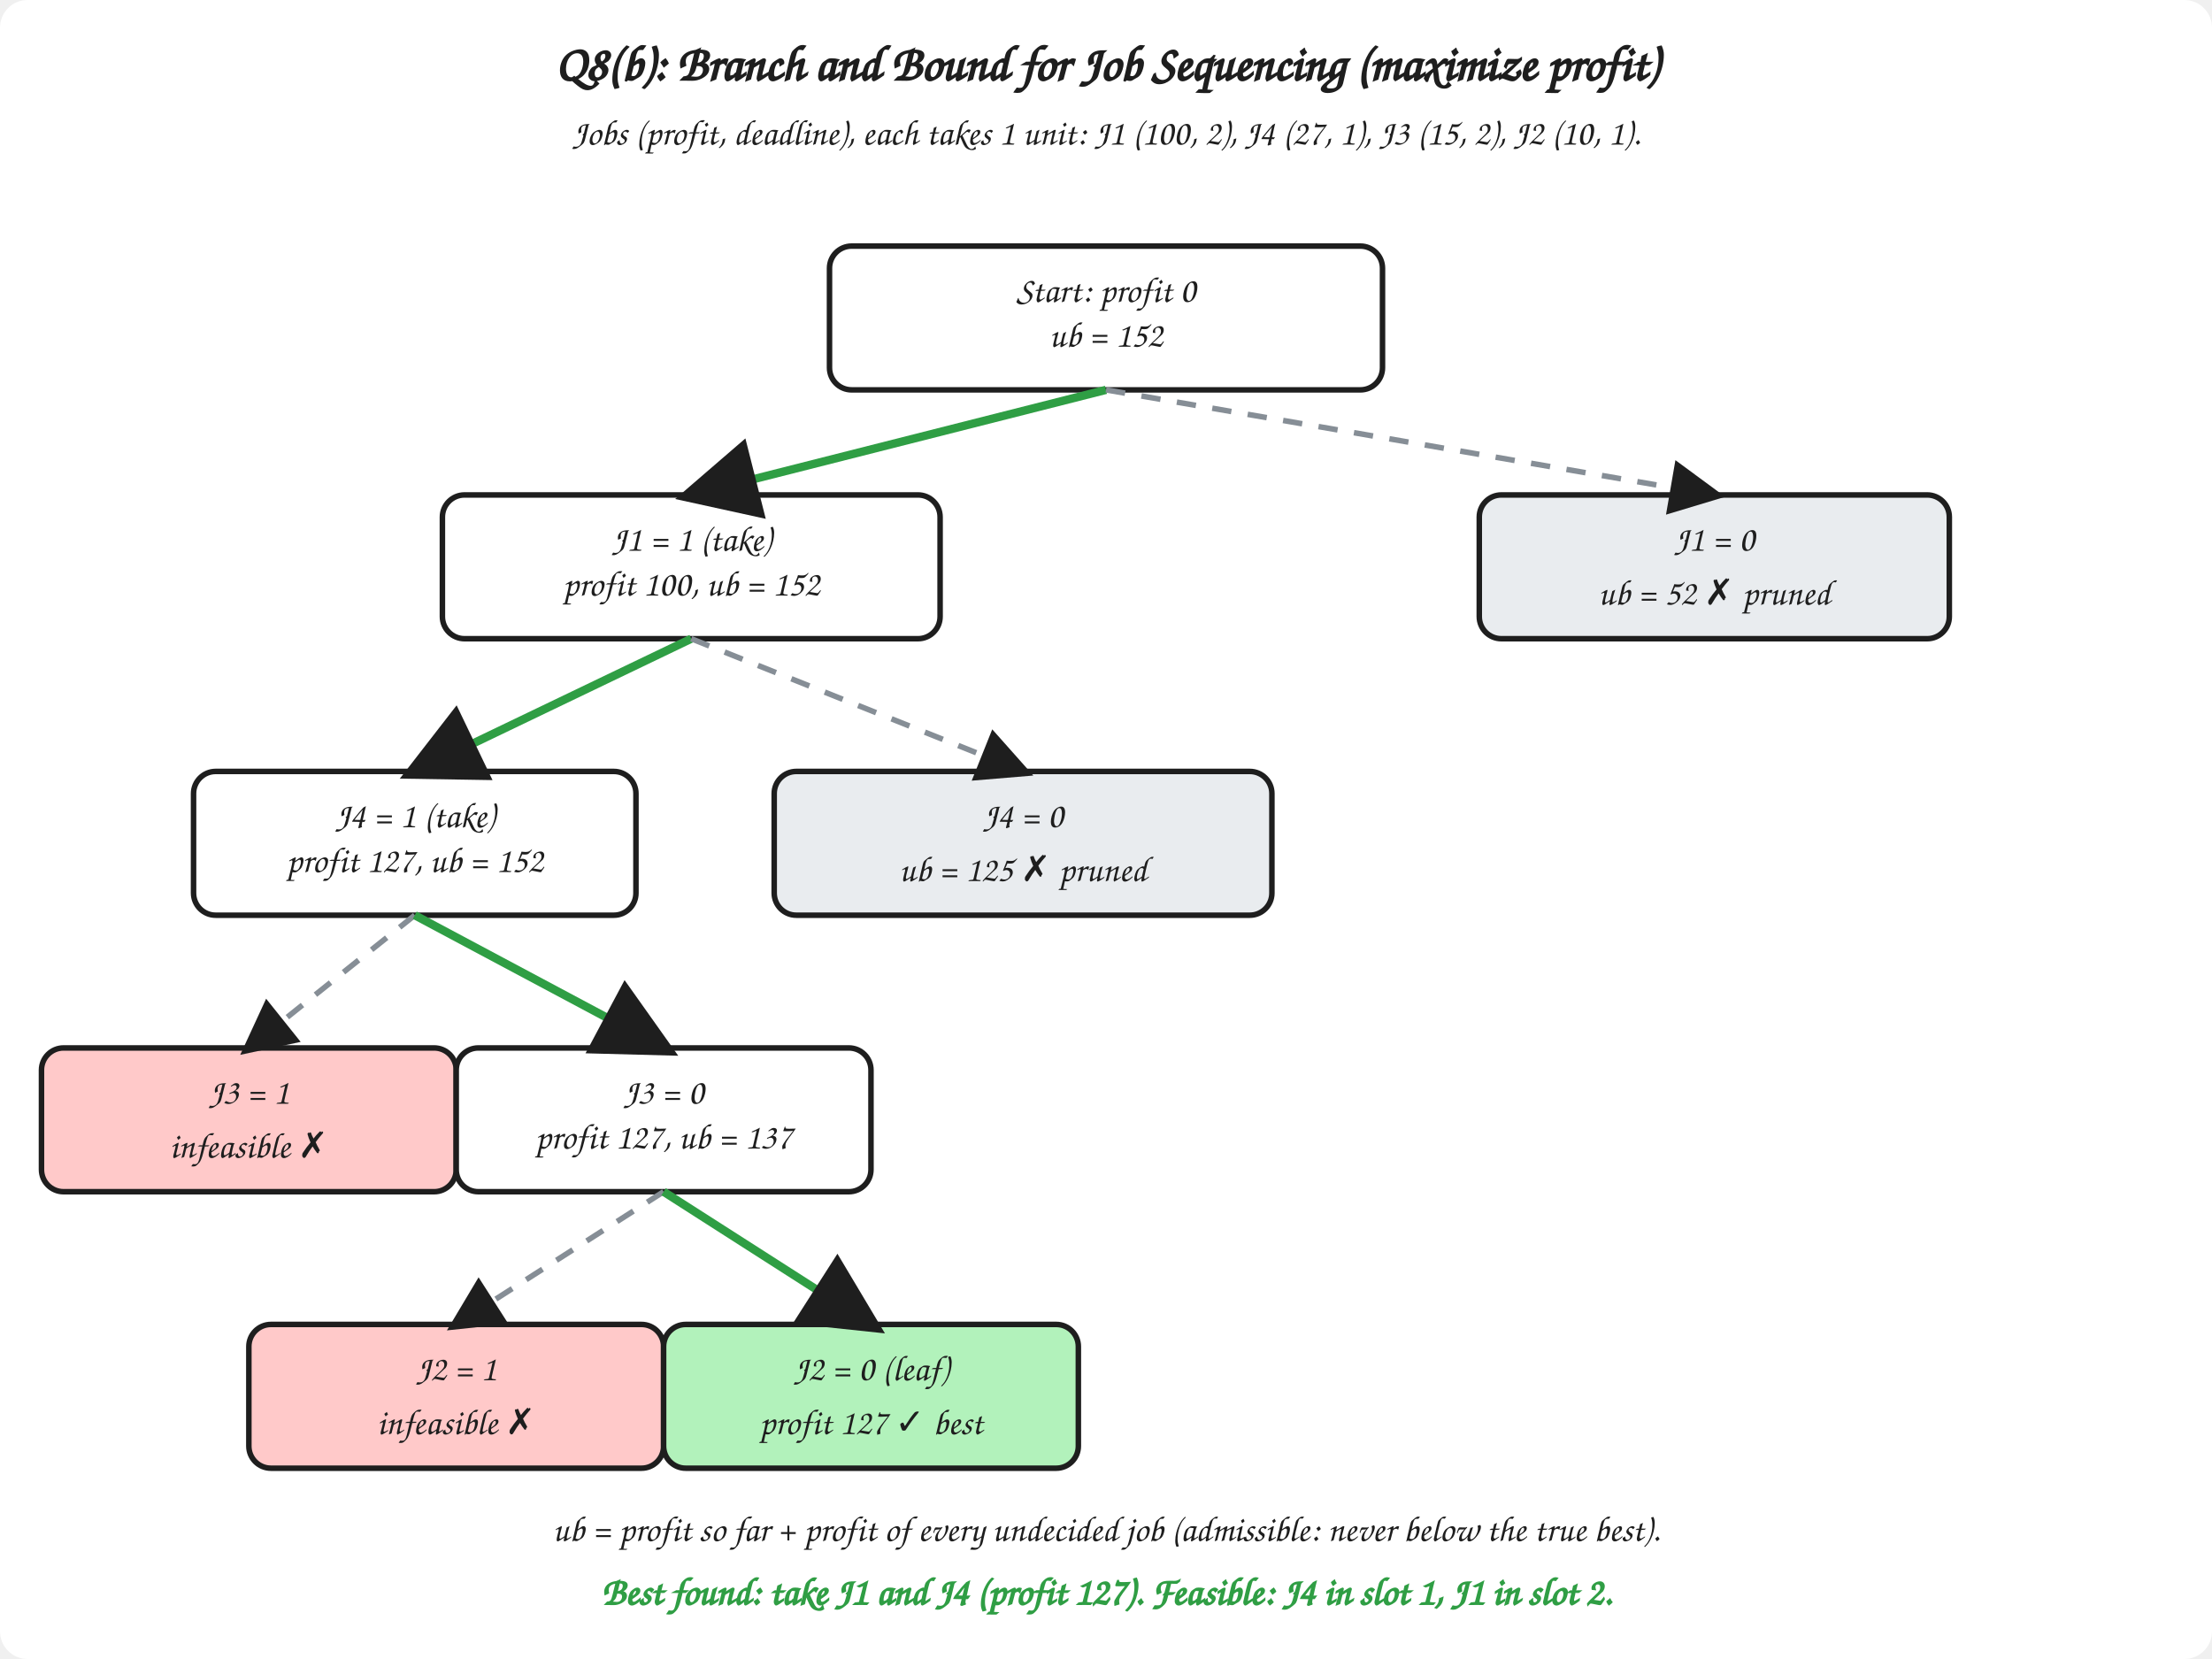
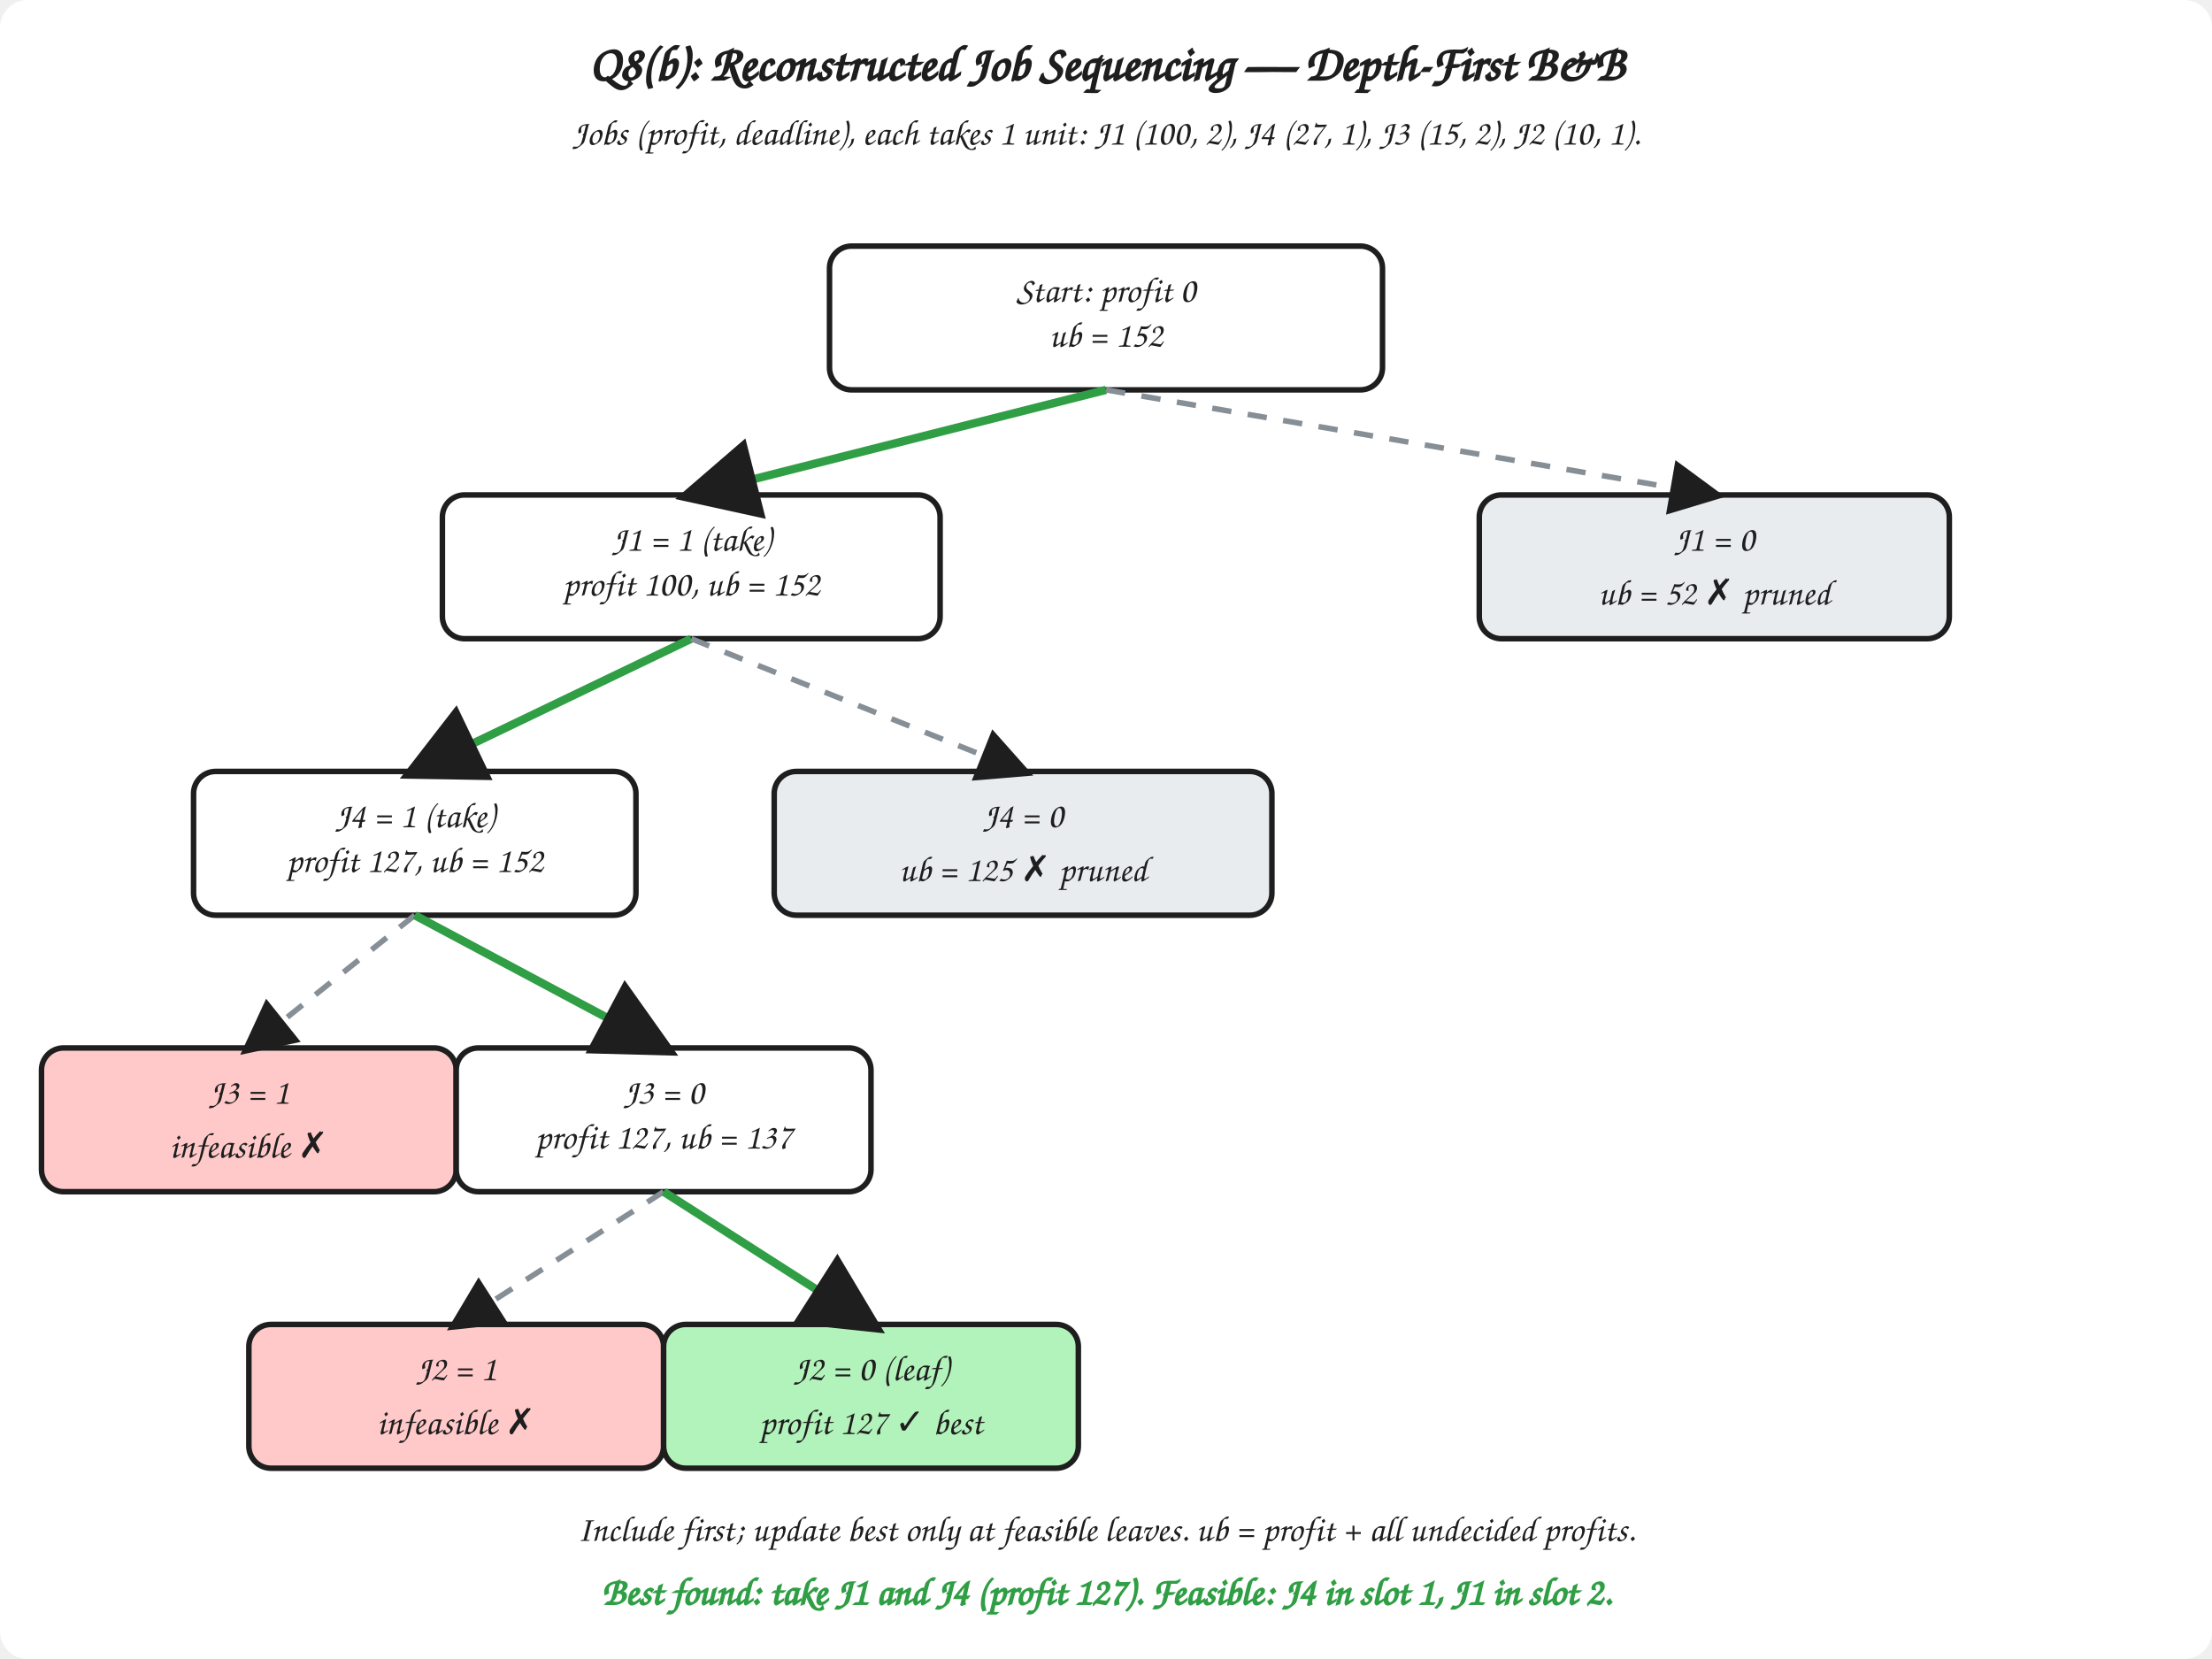
<svg xmlns="http://www.w3.org/2000/svg" width="800" height="600" viewBox="0 0 800 600" role="img" aria-label="Q8(b): branch and bound for job sequencing">
  <defs>
    <marker id="arrow" markerWidth="10" markerHeight="10" refX="8" refY="5" orient="auto">
      <path d="M0,0 L10,5 L0,10 z" fill="#1e1e1e" />
    </marker>
  </defs>
  <rect width="800" height="600" fill="#ffffff" rx="10" />
  <g font-family="&quot;Segoe Print&quot;, &quot;Bradley Hand&quot;, Chilanka, &quot;Comic Sans MS&quot;, &quot;Comic Neue&quot;, cursive" dominant-baseline="central">
-     <text x="400" y="26.0" text-anchor="middle" font-size="18" fill="#1e1e1e" font-weight="bold">Q8(b): Branch and Bound for Job Sequencing (maximize profit)</text>
+     <text x="400" y="26.0" text-anchor="middle" font-size="18" fill="#1e1e1e" font-weight="bold">Q8(b): Reconstructed Job Sequencing — Depth-First B&amp;B</text>
    <text x="400" y="50.0" text-anchor="middle" font-size="13" fill="#1e1e1e">Jobs (profit, deadline), each takes 1 unit: J1 (100, 2), J4 (27, 1), J3 (15, 2), J2 (10, 1).</text>
    <rect x="300" y="89" width="200" height="52" rx="8" fill="#ffffff" stroke="#1e1e1e" stroke-width="2" />
    <text x="400" y="106.9" text-anchor="middle" font-size="13" fill="#1e1e1e">Start: profit 0</text>
    <text x="400" y="123.1" text-anchor="middle" font-size="13" fill="#1e1e1e">ub = 152</text>
    <rect x="160" y="179" width="180" height="52" rx="8" fill="#ffffff" stroke="#1e1e1e" stroke-width="2" />
    <text x="250" y="196.9" text-anchor="middle" font-size="13" fill="#1e1e1e">J1 = 1 (take)</text>
    <text x="250" y="213.1" text-anchor="middle" font-size="13" fill="#1e1e1e">profit 100, ub = 152</text>
    <rect x="535" y="179" width="170" height="52" rx="8" fill="#e9ecef" stroke="#1e1e1e" stroke-width="2" />
    <text x="620" y="196.9" text-anchor="middle" font-size="13" fill="#1e1e1e">J1 = 0</text>
    <text x="620" y="213.1" text-anchor="middle" font-size="13" fill="#1e1e1e">ub = 52  ✗ pruned</text>
    <rect x="70" y="279" width="160" height="52" rx="8" fill="#ffffff" stroke="#1e1e1e" stroke-width="2" />
    <text x="150" y="296.9" text-anchor="middle" font-size="13" fill="#1e1e1e">J4 = 1 (take)</text>
    <text x="150" y="313.1" text-anchor="middle" font-size="13" fill="#1e1e1e">profit 127, ub = 152</text>
    <rect x="280" y="279" width="180" height="52" rx="8" fill="#e9ecef" stroke="#1e1e1e" stroke-width="2" />
    <text x="370" y="296.9" text-anchor="middle" font-size="13" fill="#1e1e1e">J4 = 0</text>
    <text x="370" y="313.1" text-anchor="middle" font-size="13" fill="#1e1e1e">ub = 125  ✗ pruned</text>
    <rect x="15" y="379" width="150" height="52" rx="8" fill="#ffc9c9" stroke="#1e1e1e" stroke-width="2" />
    <text x="90" y="396.9" text-anchor="middle" font-size="13" fill="#1e1e1e">J3 = 1</text>
    <text x="90" y="413.1" text-anchor="middle" font-size="13" fill="#1e1e1e">infeasible ✗</text>
    <rect x="165" y="379" width="150" height="52" rx="8" fill="#ffffff" stroke="#1e1e1e" stroke-width="2" />
    <text x="240" y="396.9" text-anchor="middle" font-size="13" fill="#1e1e1e">J3 = 0</text>
    <text x="240" y="413.1" text-anchor="middle" font-size="13" fill="#1e1e1e">profit 127, ub = 137</text>
    <rect x="90" y="479" width="150" height="52" rx="8" fill="#ffc9c9" stroke="#1e1e1e" stroke-width="2" />
    <text x="165" y="496.9" text-anchor="middle" font-size="13" fill="#1e1e1e">J2 = 1</text>
    <text x="165" y="513.1" text-anchor="middle" font-size="13" fill="#1e1e1e">infeasible ✗</text>
    <rect x="240" y="479" width="150" height="52" rx="8" fill="#b2f2bb" stroke="#1e1e1e" stroke-width="2" />
    <text x="315" y="496.9" text-anchor="middle" font-size="13" fill="#1e1e1e">J2 = 0 (leaf)</text>
    <text x="315" y="513.1" text-anchor="middle" font-size="13" fill="#1e1e1e">profit 127 ✓ best</text>
    <polyline points="400.0,141.0 250.0,179.0" fill="none" stroke="#2f9e44" stroke-width="3" marker-end="url(#arrow)" />
    <polyline points="400.0,141.0 620.0,179.0" fill="none" stroke="#868e96" stroke-width="2" stroke-dasharray="7 6" marker-end="url(#arrow)" />
    <polyline points="250.0,231.0 150.0,279.0" fill="none" stroke="#2f9e44" stroke-width="3" marker-end="url(#arrow)" />
    <polyline points="250.0,231.0 370.0,279.0" fill="none" stroke="#868e96" stroke-width="2" stroke-dasharray="7 6" marker-end="url(#arrow)" />
    <polyline points="150.0,331.0 90.0,379.0" fill="none" stroke="#868e96" stroke-width="2" stroke-dasharray="7 6" marker-end="url(#arrow)" />
    <polyline points="150.0,331.0 240.0,379.0" fill="none" stroke="#2f9e44" stroke-width="3" marker-end="url(#arrow)" />
    <polyline points="240.0,431.0 165.0,479.0" fill="none" stroke="#868e96" stroke-width="2" stroke-dasharray="7 6" marker-end="url(#arrow)" />
    <polyline points="240.0,431.0 315.0,479.0" fill="none" stroke="#2f9e44" stroke-width="3" marker-end="url(#arrow)" />
-     <text x="400" y="555.0" text-anchor="middle" font-size="13" fill="#1e1e1e">ub = profit so far + profit of every undecided job (admissible: never below the true best).</text>
+     <text x="400" y="555.0" text-anchor="middle" font-size="13" fill="#1e1e1e">Include first; update best only at feasible leaves. ub = profit + all undecided profits.</text>
    <text x="400" y="578.0" text-anchor="middle" font-size="14" fill="#2f9e44" font-weight="bold">Best found: take J1 and J4 (profit 127). Feasible: J4 in slot 1, J1 in slot 2.</text>
  </g>
</svg>
